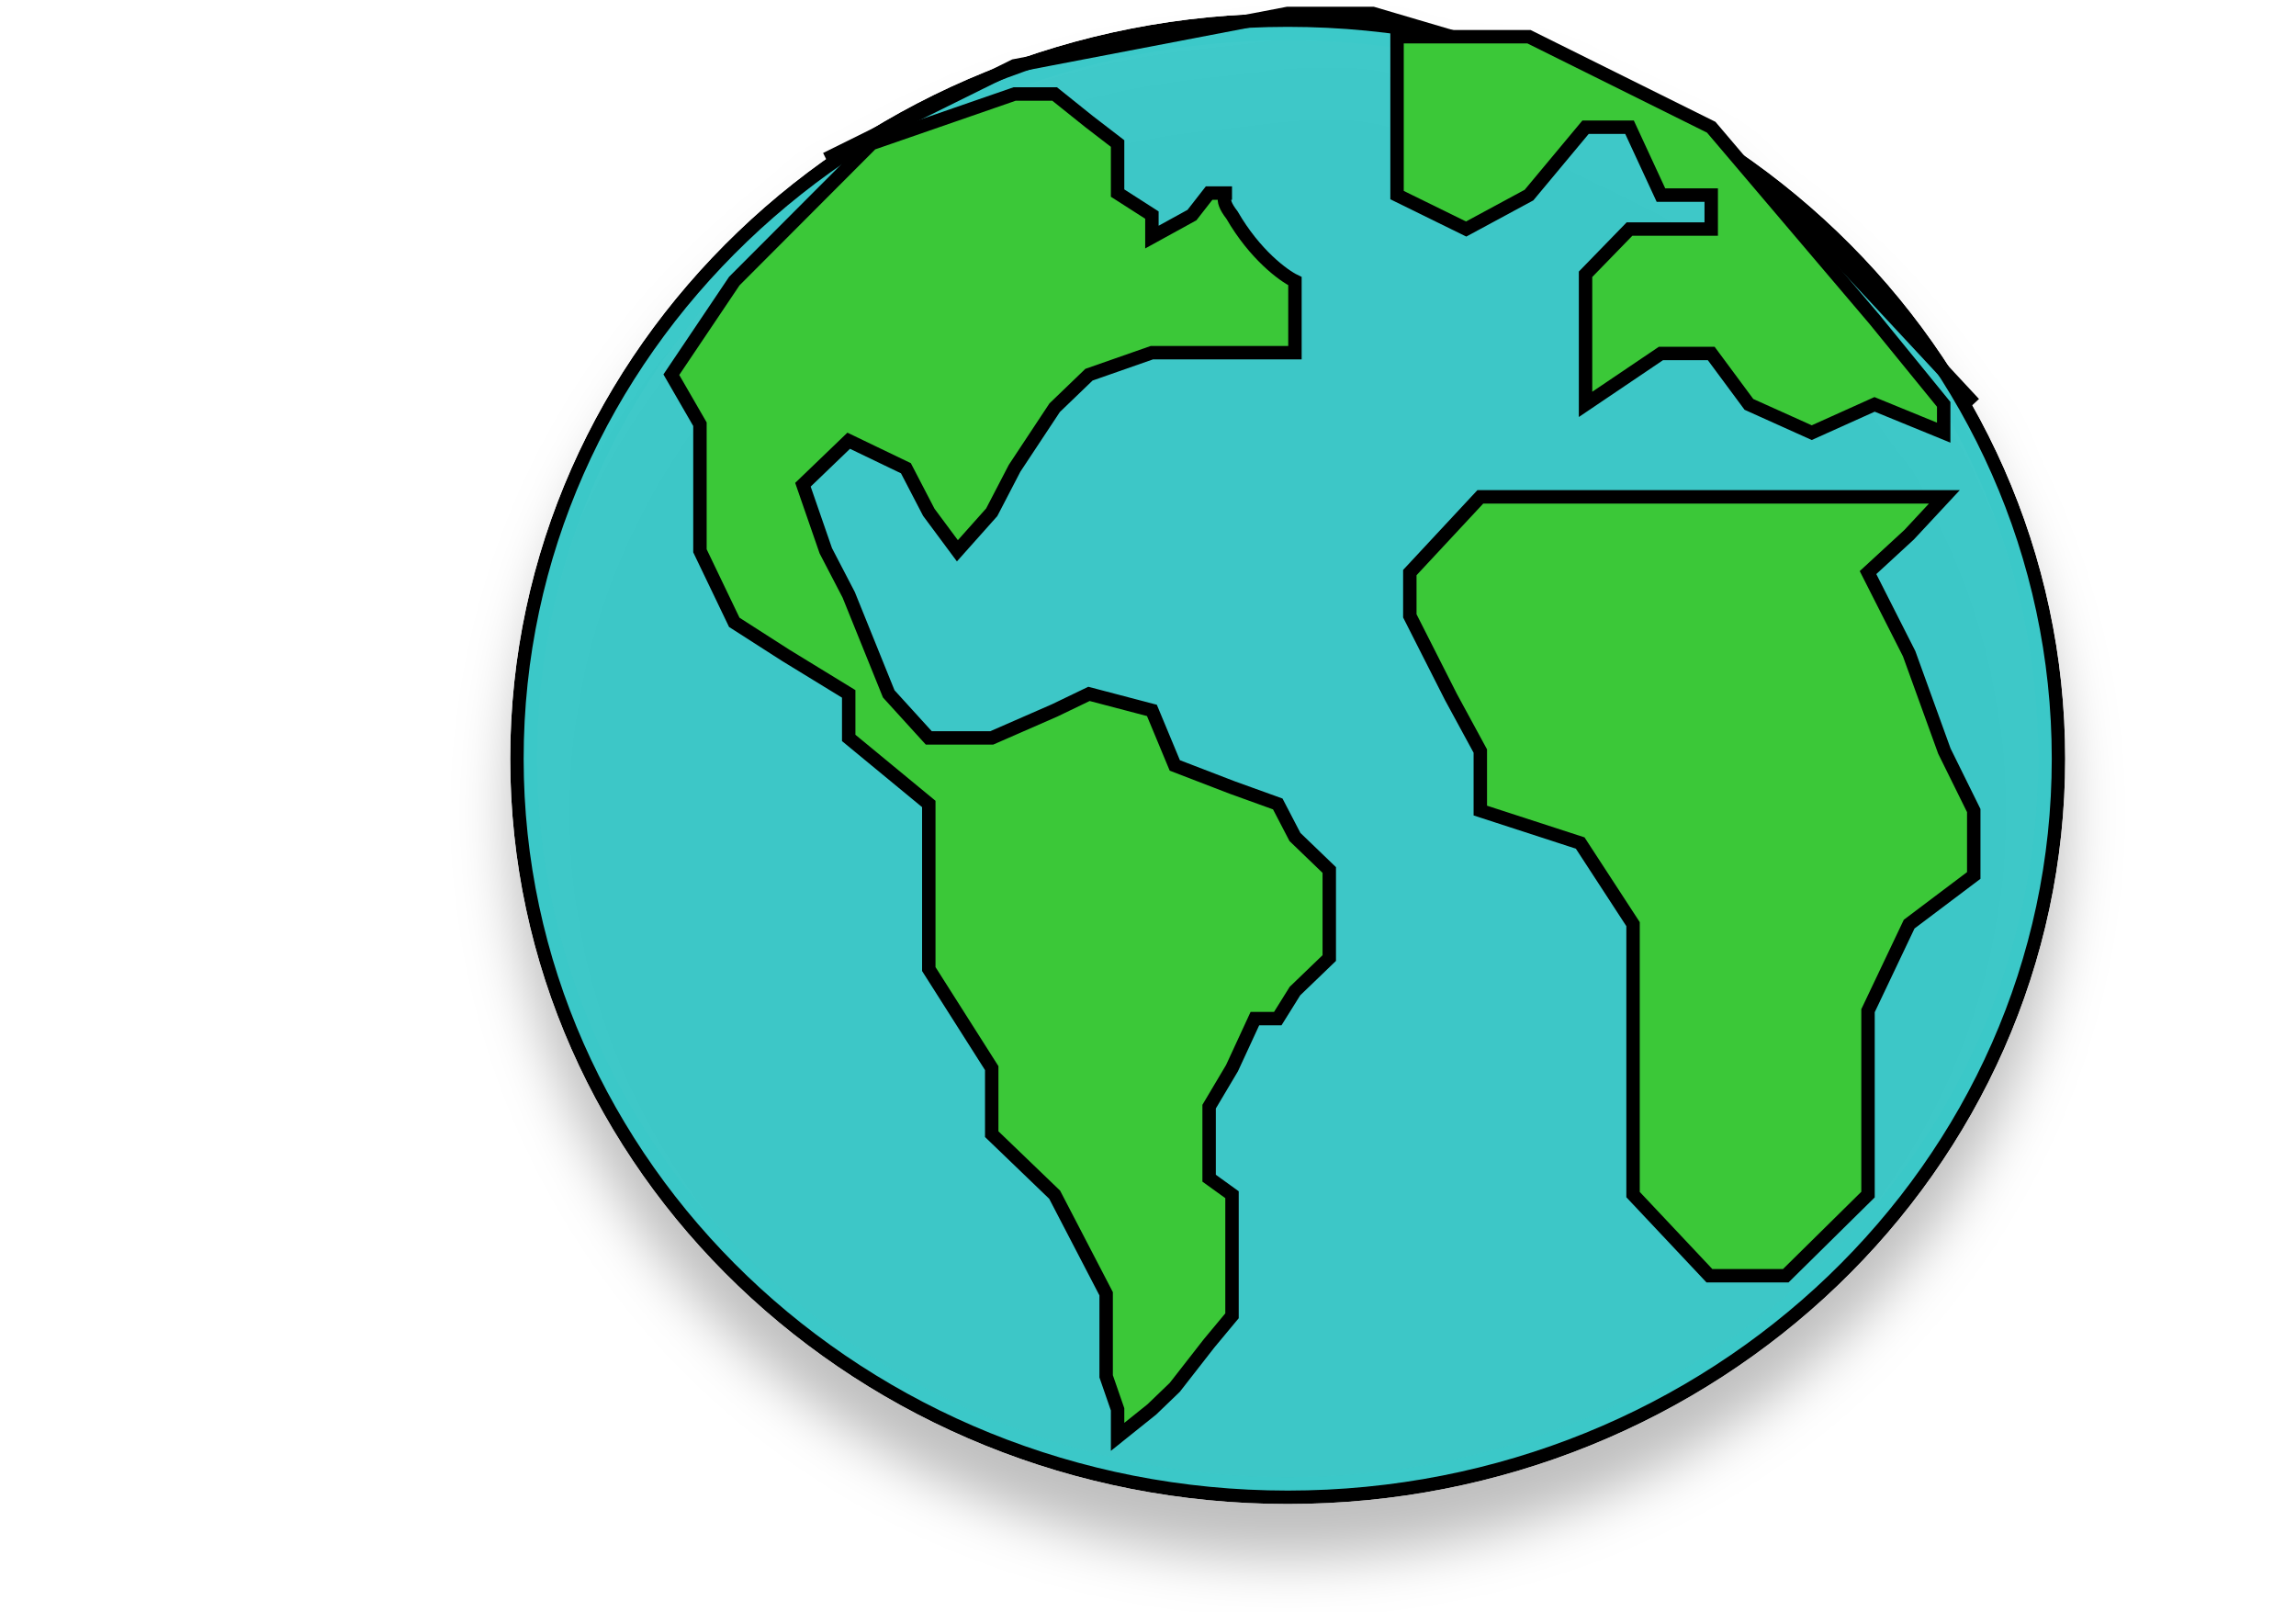
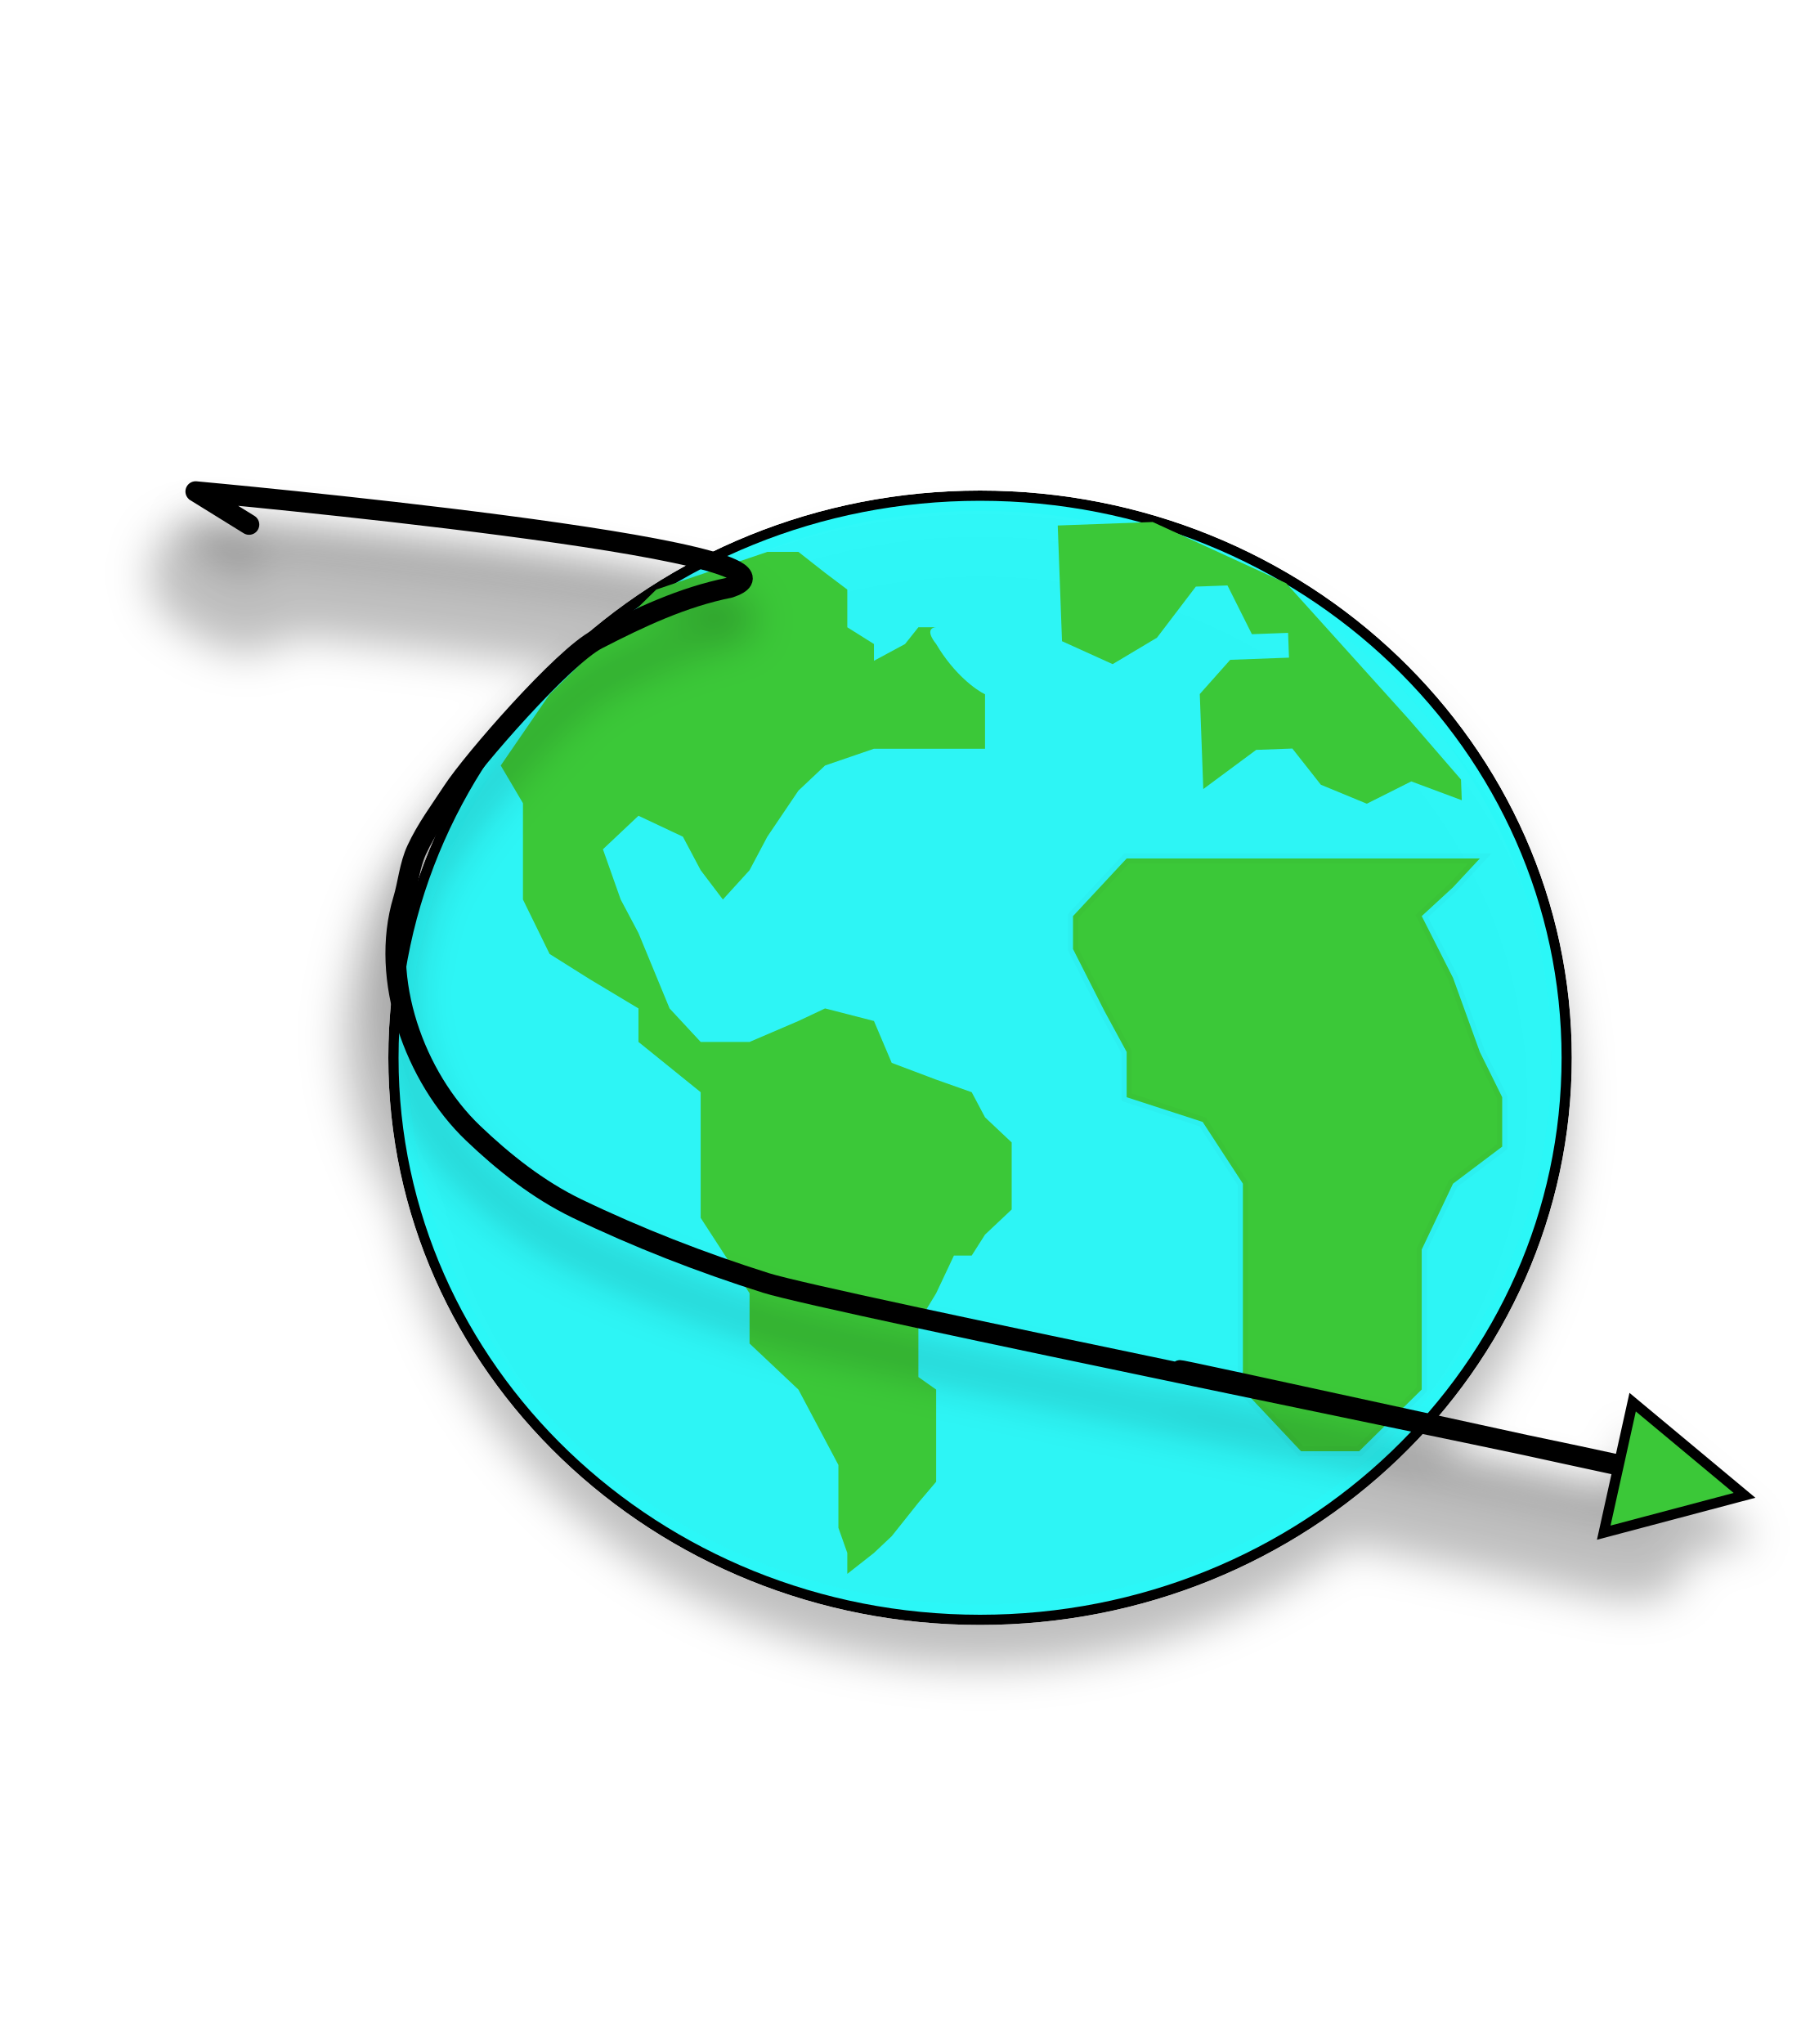
- <svg xmlns="http://www.w3.org/2000/svg" width="171" height="120" viewBox="0 0 171 120" fill="none">
+ <svg xmlns="http://www.w3.org/2000/svg" width="178" height="200" viewBox="0 0 178 168" fill="none">
  <g filter="url(#filter0_d)">
-     <mask id="mask0" mask-type="alpha" maskUnits="userSpaceOnUse" x="38" y="1" width="116" height="111">
-       <path d="M152.81 56.5C152.81 86.56 127.373 111 95.905 111C64.437 111 39 86.56 39 56.5C39 26.44 64.437 2 95.905 2C127.373 2 152.81 26.44 152.81 56.5Z" fill="#38C8C8" fill-opacity="0.98" stroke="black" stroke-width="2" />
+     <mask id="mask0" mask-type="alpha" maskUnits="userSpaceOnUse" x="38" y="32" width="116" height="111">
+       <path d="M152.81 87.5C152.81 117.56 127.373 142 95.905 142C64.437 142 39 117.56 39 87.5C39 57.44 64.437 33 95.905 33C127.373 33 152.81 57.44 152.81 87.5Z" fill="#38C8C8" fill-opacity="0.98" stroke="black" stroke-width="2" />
    </mask>
    <g mask="url(#mask0)">
-       <path d="M153.31 56.5C153.31 86.856 127.629 111.5 95.905 111.5C64.181 111.5 38.5 86.856 38.5 56.5C38.5 26.144 64.181 1.5 95.905 1.5C127.629 1.5 153.31 26.144 153.31 56.5Z" fill="#38C8C8" fill-opacity="0.98" stroke="black" />
+       <path d="M153.31 87.5C153.31 117.856 127.629 142.5 95.905 142.5C64.181 142.5 38.5 117.856 38.5 87.5C38.5 57.144 64.181 32.5 95.905 32.5C127.629 32.5 153.31 57.144 153.31 87.5Z" fill="#28F7F7" fill-opacity="0.98" stroke="black" />
    </g>
-     <path d="M83.235 10.688L81.104 9.049L79.826 8.025L78.548 7H75.565L64.913 10.688L54.687 20.934L50 27.902L52.13 31.59V36.098V41.016L54.687 46.344L58.522 48.803L63.209 51.672V54.951L69.174 59.869V64.787V72.164L73.861 79.541V84.459L78.548 88.967L82.383 96.344V102.492L83.235 104.951V107L85.791 104.951L87.496 103.311L90.052 100.033L91.757 97.984V94.705V91.426V88.967L90.052 87.738V84.459V82.41L91.757 79.541L93.461 75.853H95.165L96.444 73.803L98.148 72.164L99 71.344V69.705V67.246V64.787L96.444 62.328L95.165 59.869L91.757 58.639L87.496 57L85.791 52.902L81.104 51.672L78.548 52.902L73.861 54.951H69.174L66.191 51.672L63.209 44.295L61.504 41.016L59.8 36.098L63.209 32.82L67.47 34.869L69.174 38.148L71.304 41.016L73.861 38.148L75.565 34.869L78.548 30.361L81.104 27.902L85.791 26.262H90.052H93.461H96.444V23.803V22.574V20.934C95.591 20.525 93.461 18.967 91.757 16.016C90.734 14.705 91.33 14.377 91.757 14.377H90.052L88.774 16.016L85.791 17.656V16.016L83.235 14.377V10.688Z" fill="#3BC838" stroke="black" />
-     <path d="M61.524 11.84L75.548 4.902L95.905 1H102.238L119.881 6.203L132.095 14.008L147.024 30.051" stroke="black" />
-     <path d="M133 37H144.812L142.188 39.819L139.125 42.639L142.188 48.681L144.812 55.931L147 60.361V65.194L142.188 68.819L139.125 75.264V81.306V88.958L133 95H127.312L121.625 88.958V81.306V75.264V68.819L117.688 62.778L110.25 60.361V55.931L108.062 51.903L105 45.861V42.639L110.25 37H121.625H133Z" fill="#3BC838" stroke="black" />
-     <path d="M104.048 9.474V2.734H113.875L127.447 9.474L139.614 23.795L144.762 30.113V32.219L139.614 30.113L134.934 32.219L130.255 30.113L127.447 26.322H123.703L118.087 30.113V26.322V20.425L121.363 17.055H127.447V14.528H123.703L121.363 9.474H118.087L113.875 14.528L109.195 17.055L104.048 14.528V9.474Z" fill="#3BC838" stroke="black" />
+     <path d="M82.913 41.688L80.739 40.049L79.435 39.025L78.13 38H75.087L64.217 41.688L53.783 51.934L49 58.902L51.174 62.59V67.098V72.016L53.783 77.344L57.696 79.803L62.478 82.672V85.951L68.565 90.869V95.787V103.164L73.348 110.541V115.459L78.13 119.967L82.043 127.344V133.492L82.913 135.951V138L85.522 135.951L87.261 134.311L89.87 131.033L91.609 128.984V125.705V122.426V119.967L89.87 118.738V115.459V113.41L91.609 110.541L93.348 106.852H95.087L96.391 104.803L98.13 103.164L99 102.344V100.705V98.246V95.787L96.391 93.328L95.087 90.869L91.609 89.639L87.261 88L85.522 83.902L80.739 82.672L78.13 83.902L73.348 85.951H68.565L65.522 82.672L62.478 75.295L60.739 72.016L59 67.098L62.478 63.82L66.826 65.869L68.565 69.147L70.739 72.016L73.348 69.147L75.087 65.869L78.13 61.361L80.739 58.902L85.522 57.262H89.87H93.348H96.391V54.803V53.574V51.934C95.522 51.525 93.348 49.967 91.609 47.016C90.565 45.705 91.174 45.377 91.609 45.377H89.87L88.565 47.016L85.522 48.656V47.016L82.913 45.377V41.688Z" fill="#3BC838" />
+     <path d="M133 68H144.812L142.188 70.819L139.125 73.639L142.188 79.681L144.812 86.931L147 91.361V96.194L142.188 99.819L139.125 106.264V112.306V119.958L133 126H127.312L121.625 119.958V112.306V106.264V99.819L117.688 93.778L110.25 91.361V86.931L108.062 82.903L105 76.861V73.639L110.25 68H121.625H133Z" fill="#3BC838" stroke="black" stroke-opacity="0.02" />
+     <path d="M103.745 41.888L103.506 35.419L112.798 35.077L125.868 41.072L137.878 54.393L142.969 60.278L143.043 62.3L138.102 60.458L133.752 62.642L129.253 60.784L126.464 57.243L122.924 57.374L117.749 61.208L117.615 57.569L117.406 51.91L120.384 48.561L126.136 48.349L126.047 45.923L122.507 46.054L120.116 41.284L117.019 41.398L113.215 46.397L108.88 48.985L103.924 46.739L103.745 41.888Z" fill="#3BC838" />
+     <g filter="url(#filter1_d)">
+       <path d="M19.146 32.091C17.424 31.023 31.724 39.885 19.146 32.091ZM19.146 32.091C19.146 32.091 82.244 37.835 71.417 41.496C66.789 42.427 62.598 44.41 58.446 46.548C55.126 48.257 46.277 58.397 44.295 61.433C43.048 63.343 41.747 65.068 40.787 67.135C40.068 68.681 39.943 70.442 39.456 72.05C37.115 79.801 40.573 89.405 46.285 94.87C49.239 97.696 52.657 100.416 56.438 102.24C62.346 105.089 68.623 107.536 74.96 109.535C81.001 111.44 153.234 126.054 159.392 127.57M159.392 127.57C164.013 128.707 154.783 126.431 159.392 127.57ZM159.392 127.57C162.029 128.221 112.954 117.417 115.574 118.116M159.392 127.57C162.576 128.453 156.2 126.669 159.392 127.57ZM159.392 127.57C160.967 128.014 157.85 127.076 159.392 127.57Z" stroke="black" stroke-width="2" stroke-linecap="round" stroke-linejoin="round" />
+     </g>
+     <path d="M159.764 121.196L170.712 130.317L156.937 133.967L159.764 121.196Z" fill="#3BC838" stroke="black" />
  </g>
  <defs>
-     <filter id="filter0_d" x="-4" y="0.5" width="179" height="119.5" filterUnits="userSpaceOnUse" color-interpolation-filters="sRGB">
+     <filter id="filter0_d" x="-4" y="0.12" width="181.366" height="167.81" filterUnits="userSpaceOnUse" color-interpolation-filters="sRGB">
+       <feFlood flood-opacity="0" result="BackgroundImageFix" />
+       <feColorMatrix in="SourceAlpha" type="matrix" values="0 0 0 0 0 0 0 0 0 0 0 0 0 0 0 0 0 0 127 0" />
+       <feOffset dy="4" />
+       <feGaussianBlur stdDeviation="2" />
+       <feColorMatrix type="matrix" values="0 0 0 0 0 0 0 0 0 0 0 0 0 0 0 0 0 0 0.25 0" />
+       <feBlend mode="normal" in2="BackgroundImageFix" result="effect1_dropShadow" />
+       <feBlend mode="normal" in="SourceGraphic" in2="effect1_dropShadow" result="shape" />
+     </filter>
+     <filter id="filter1_d" x="14.056" y="0.12" width="151.505" height="167.81" filterUnits="userSpaceOnUse" color-interpolation-filters="sRGB">
      <feFlood flood-opacity="0" result="BackgroundImageFix" />
      <feColorMatrix in="SourceAlpha" type="matrix" values="0 0 0 0 0 0 0 0 0 0 0 0 0 0 0 0 0 0 127 0" />
      <feOffset dy="4" />
      <feGaussianBlur stdDeviation="2" />
      <feColorMatrix type="matrix" values="0 0 0 0 0 0 0 0 0 0 0 0 0 0 0 0 0 0 0.25 0" />
      <feBlend mode="normal" in2="BackgroundImageFix" result="effect1_dropShadow" />
      <feBlend mode="normal" in="SourceGraphic" in2="effect1_dropShadow" result="shape" />
    </filter>
  </defs>
</svg>
